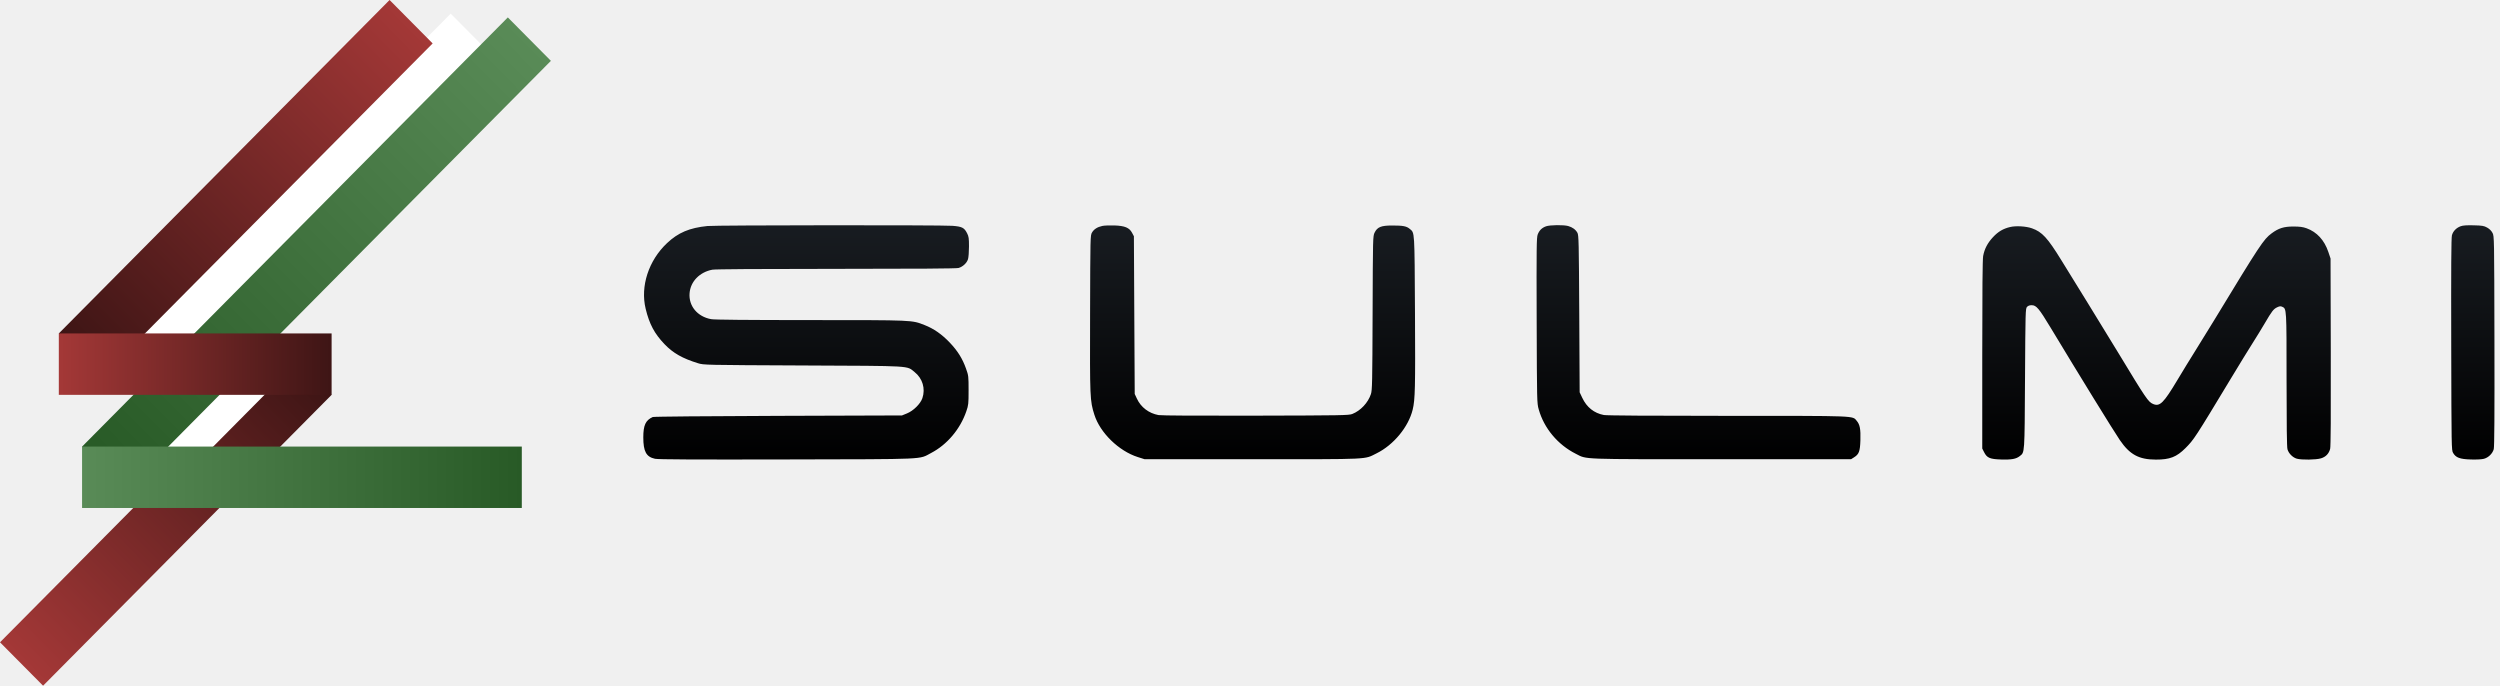
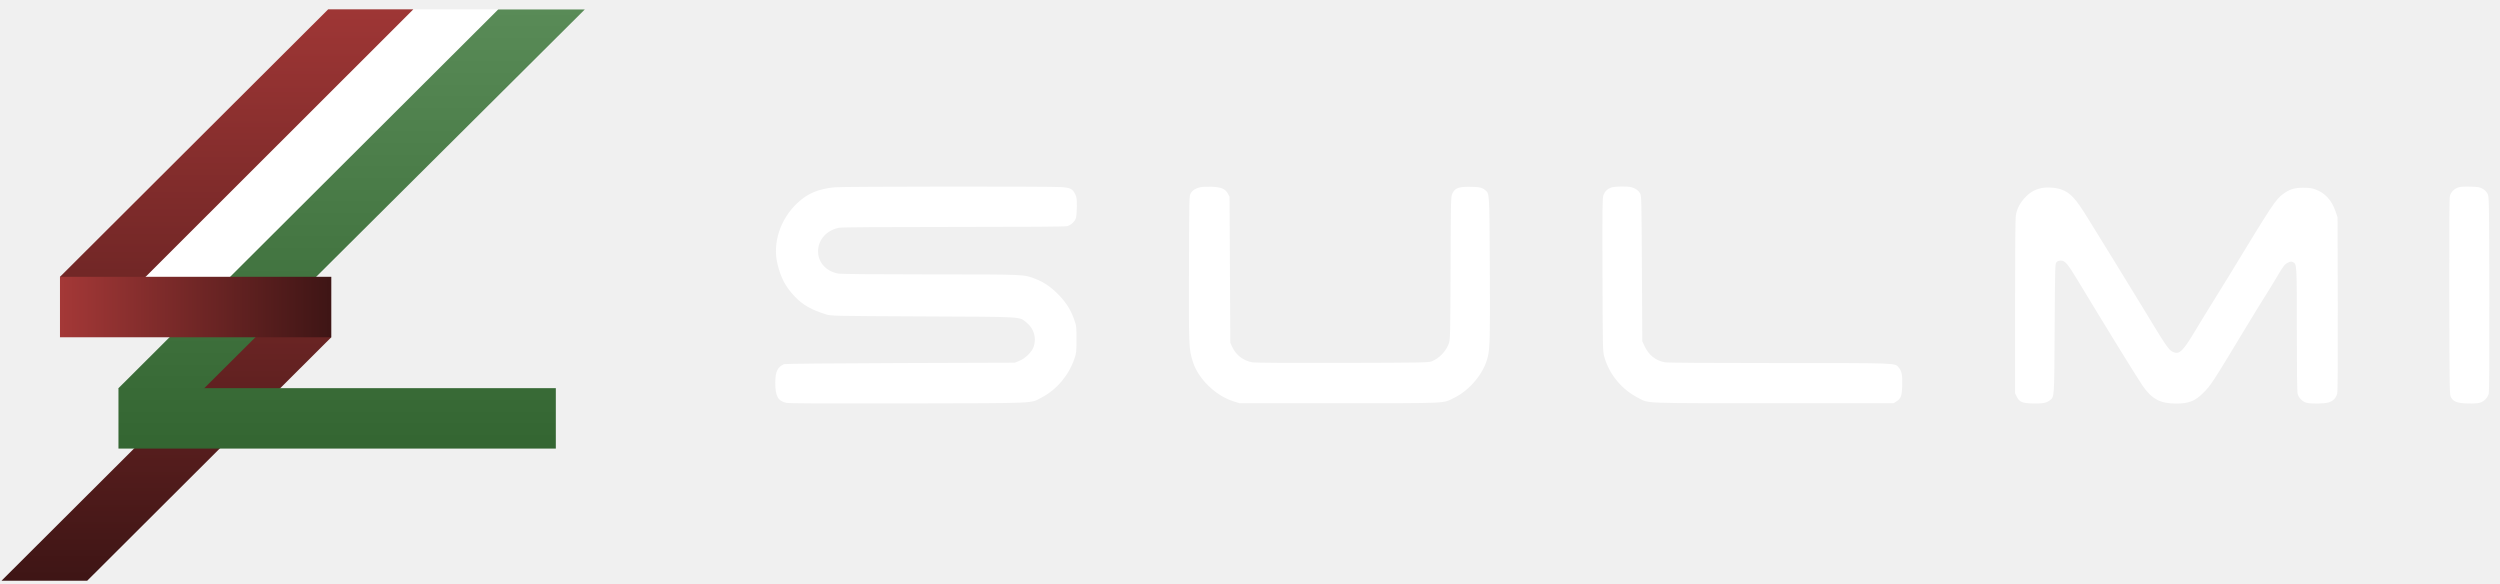
- <svg xmlns="http://www.w3.org/2000/svg" width="175" height="48" viewBox="0 0 175 48" fill="none">
-   <rect width="4.281" height="28.679" transform="matrix(-0.704254 -0.709948 0.704254 -0.709948 3.01538 48)" fill="url(#paint0_linear_9_215)" />
-   <path d="M15.976 24.121L18.992 27.16L12.284 33.922L9.269 30.882L15.976 24.121Z" fill="white" />
-   <path d="M31.55 0.955L34.566 3.995L11.763 26.982L8.748 23.942L31.55 0.955Z" fill="white" />
-   <path d="M35.548 1.219L38.563 4.259L8.76 34.303L5.745 31.263L35.548 1.219Z" fill="url(#paint1_linear_9_215)" />
-   <path d="M5.745 31.26L5.745 35.559L36.526 35.559L36.526 31.26L5.745 31.26Z" fill="url(#paint2_linear_9_215)" />
-   <rect width="4.281" height="32.877" transform="matrix(0.704254 0.709948 -0.704254 0.709948 27.2705 0)" fill="url(#paint3_linear_9_215)" />
-   <rect x="4.117" y="27.639" width="4.299" height="19.096" transform="rotate(-90 4.11694 27.6393)" fill="url(#paint4_linear_9_215)" />
-   <path fill-rule="evenodd" clip-rule="evenodd" d="M49.522 15.821C48.264 15.948 47.471 16.284 46.69 17.021C45.402 18.235 44.815 20.037 45.195 21.61C45.455 22.687 45.81 23.354 46.518 24.093C47.113 24.715 47.769 25.089 48.86 25.426C49.26 25.55 49.302 25.551 56.2 25.583C63.974 25.619 63.446 25.588 64.02 26.043C64.579 26.487 64.793 27.203 64.567 27.871C64.432 28.269 63.937 28.758 63.483 28.941L63.138 29.081L54.473 29.11C49.548 29.126 45.759 29.161 45.693 29.191C45.193 29.416 45.031 29.763 45.031 30.613C45.031 31.605 45.236 31.982 45.851 32.115C46.072 32.163 48.559 32.175 55.078 32.161C65.083 32.138 64.289 32.174 65.18 31.708C66.298 31.124 67.212 30.042 67.642 28.792C67.792 28.355 67.801 28.272 67.801 27.318C67.801 26.331 67.796 26.294 67.621 25.802C67.372 25.102 67.044 24.576 66.498 23.997C65.943 23.408 65.363 23.003 64.71 22.75C63.812 22.401 63.986 22.408 56.743 22.406C52.231 22.405 50.01 22.384 49.777 22.341C48.817 22.165 48.198 21.419 48.27 20.524C48.335 19.706 48.971 19.049 49.863 18.879C50.062 18.841 53.116 18.82 58.525 18.82C64.177 18.82 66.95 18.8 67.097 18.759C67.395 18.676 67.681 18.409 67.762 18.137C67.799 18.013 67.829 17.614 67.829 17.25C67.829 16.68 67.812 16.556 67.7 16.336C67.496 15.934 67.348 15.859 66.665 15.807C65.858 15.747 50.134 15.759 49.522 15.821ZM77.165 15.815C76.818 15.889 76.576 16.043 76.439 16.279C76.323 16.476 76.321 16.566 76.306 21.957C76.289 27.904 76.295 28.042 76.606 29.03C77.003 30.293 78.317 31.573 79.648 31.995L80.121 32.145H87.663C96.089 32.145 95.467 32.174 96.357 31.736C97.547 31.151 98.593 29.886 98.887 28.676C99.059 27.97 99.078 27.181 99.049 21.888C99.017 16.079 99.031 16.315 98.688 16.026C98.459 15.832 98.22 15.785 97.45 15.785C96.673 15.786 96.411 15.893 96.22 16.289C96.103 16.533 96.101 16.615 96.082 21.913C96.065 26.806 96.054 27.316 95.964 27.587C95.763 28.194 95.242 28.75 94.658 28.979C94.417 29.073 93.943 29.082 87.9 29.096C83.864 29.107 81.285 29.091 81.098 29.056C80.417 28.93 79.866 28.512 79.584 27.907L79.43 27.578L79.401 22.057L79.373 16.537L79.245 16.297C79.053 15.936 78.741 15.807 78.003 15.781C77.68 15.771 77.303 15.785 77.165 15.815ZM108.225 15.841C107.933 15.945 107.75 16.125 107.639 16.416C107.559 16.626 107.551 17.297 107.567 22.433C107.585 28.151 107.587 28.218 107.71 28.655C108.081 29.976 109.043 31.129 110.303 31.763C111.112 32.17 110.436 32.145 120.507 32.145H129.575L129.776 32.018C130.131 31.797 130.204 31.6 130.228 30.813C130.251 30.034 130.192 29.722 129.972 29.46C129.665 29.093 130.088 29.11 120.908 29.11C115.514 29.11 112.47 29.089 112.27 29.051C111.586 28.921 111.072 28.512 110.759 27.849L110.576 27.462L110.548 21.971C110.521 16.901 110.511 16.465 110.419 16.296C110.295 16.069 110.071 15.905 109.77 15.821C109.45 15.732 108.494 15.744 108.225 15.841ZM172.243 15.838C171.936 15.952 171.713 16.184 171.635 16.47C171.587 16.646 171.574 18.694 171.586 24.109C171.602 31.389 171.604 31.512 171.717 31.705C171.911 32.037 172.193 32.141 172.957 32.164C173.355 32.177 173.722 32.157 173.874 32.116C174.193 32.03 174.48 31.748 174.563 31.439C174.607 31.271 174.622 29.069 174.611 23.87C174.596 16.566 174.595 16.536 174.476 16.306C174.399 16.157 174.265 16.024 174.102 15.932C173.878 15.807 173.765 15.787 173.157 15.772C172.661 15.76 172.403 15.778 172.243 15.838ZM140.715 15.89C140.225 16.003 139.871 16.212 139.507 16.603C139.127 17.011 138.912 17.424 138.821 17.92C138.777 18.156 138.758 20.326 138.758 24.83V31.397L138.887 31.654C139.089 32.054 139.292 32.141 140.083 32.165C140.804 32.187 141.128 32.128 141.377 31.932C141.735 31.649 141.72 31.867 141.751 26.5C141.779 21.791 141.784 21.602 141.89 21.485C141.964 21.402 142.069 21.364 142.217 21.364C142.541 21.364 142.724 21.58 143.535 22.924C145.544 26.256 147.938 30.143 148.384 30.798C149.079 31.82 149.723 32.17 150.909 32.172C151.886 32.175 152.36 31.991 152.982 31.368C153.571 30.778 153.648 30.661 156.172 26.48C156.748 25.526 157.426 24.42 157.68 24.023C157.934 23.625 158.316 23.001 158.531 22.635C159.035 21.774 159.145 21.632 159.401 21.51C159.569 21.43 159.642 21.423 159.752 21.473C160.063 21.615 160.059 21.554 160.059 26.579C160.06 29.769 160.079 31.291 160.123 31.448C160.204 31.74 160.49 32.028 160.781 32.109C161.118 32.203 162.116 32.189 162.462 32.086C162.802 31.985 163.019 31.762 163.11 31.421C163.152 31.267 163.166 29.107 163.155 24.646L163.139 18.098L162.982 17.631C162.703 16.806 162.181 16.24 161.46 15.979C161.205 15.887 160.986 15.857 160.548 15.856C159.872 15.855 159.504 15.97 159.006 16.34C158.45 16.754 158.207 17.122 154.981 22.433C154.536 23.164 153.935 24.14 153.643 24.601C153.352 25.062 152.804 25.956 152.427 26.587C151.448 28.223 151.187 28.481 150.714 28.278C150.375 28.132 150.233 27.923 148.326 24.774C147.835 23.963 146.863 22.377 146.166 21.248C145.469 20.119 144.626 18.754 144.293 18.213C143.328 16.646 142.947 16.232 142.237 15.982C141.827 15.837 141.126 15.794 140.715 15.89Z" fill="url(#paint5_linear_9_215)" />
+ <svg xmlns="http://www.w3.org/2000/svg" width="210" height="49" viewBox="0 0 210 49" fill="none">
+   <path d="M0.125 48.783L24.231 24.74L27.829 28.329L7.322 48.783H0.125Z" fill="url(#paint0_linear_22_370)" />
+   <path d="M41.997 0.783L15.055 27.553L11.456 23.963L34.697 0.783L41.997 0.783Z" fill="white" />
+   <path d="M49.124 0.794L13.55 36.197L9.951 32.608L41.849 0.794H49.124Z" fill="url(#paint1_linear_22_370)" />
+   <path d="M9.951 32.605L9.951 37.681L46.689 37.681V32.605L9.951 32.605Z" fill="url(#paint2_linear_22_370)" />
+   <path d="M34.721 0.783L8.637 26.842L5.038 23.253L27.568 0.783H34.721Z" fill="url(#paint3_linear_22_370)" />
+   <path d="M5.038 28.329L5.038 23.253L27.83 23.253L27.829 28.329L5.038 28.329Z" fill="url(#paint4_linear_22_370)" />
+   <path fill-rule="evenodd" clip-rule="evenodd" d="M70.114 15.732C68.717 15.873 67.835 16.247 66.968 17.065C65.537 18.414 64.884 20.416 65.306 22.164C65.595 23.36 65.99 24.102 66.776 24.924C67.437 25.615 68.166 26.03 69.378 26.405C69.824 26.542 69.87 26.543 77.534 26.579C86.173 26.618 85.585 26.584 86.223 27.09C86.844 27.583 87.082 28.378 86.831 29.121C86.681 29.563 86.131 30.106 85.626 30.31L85.243 30.465L75.615 30.497C70.143 30.515 65.933 30.554 65.86 30.587C65.304 30.838 65.124 31.223 65.124 32.167C65.124 33.27 65.353 33.688 66.035 33.836C66.281 33.89 69.045 33.903 76.287 33.887C87.404 33.862 86.522 33.902 87.512 33.384C88.754 32.735 89.769 31.533 90.247 30.144C90.414 29.659 90.424 29.567 90.424 28.506C90.424 27.41 90.419 27.368 90.224 26.821C89.947 26.044 89.584 25.46 88.977 24.816C88.36 24.162 87.715 23.712 86.989 23.43C85.991 23.043 86.186 23.051 78.138 23.049C73.125 23.047 70.656 23.024 70.398 22.977C69.331 22.781 68.643 21.952 68.723 20.958C68.795 20.048 69.503 19.318 70.493 19.13C70.714 19.087 74.108 19.064 80.118 19.064C86.398 19.064 89.479 19.042 89.642 18.996C89.973 18.904 90.291 18.607 90.381 18.305C90.422 18.167 90.456 17.724 90.456 17.32C90.456 16.686 90.436 16.548 90.312 16.304C90.085 15.858 89.921 15.774 89.162 15.717C88.266 15.649 70.794 15.664 70.114 15.732ZM100.829 15.725C100.443 15.807 100.175 15.979 100.021 16.241C99.893 16.46 99.891 16.559 99.874 22.55C99.855 29.157 99.862 29.311 100.207 30.409C100.649 31.812 102.109 33.235 103.588 33.703L104.113 33.869H112.493C121.855 33.869 121.164 33.902 122.153 33.415C123.475 32.765 124.637 31.359 124.965 30.015C125.155 29.231 125.176 28.355 125.144 22.474C125.108 16.019 125.124 16.281 124.743 15.96C124.488 15.744 124.223 15.692 123.368 15.692C122.504 15.693 122.213 15.812 122.001 16.252C121.871 16.523 121.869 16.614 121.848 22.501C121.828 27.937 121.817 28.504 121.717 28.805C121.493 29.48 120.914 30.097 120.265 30.352C119.998 30.457 119.471 30.466 112.756 30.483C108.272 30.494 105.407 30.477 105.198 30.438C104.442 30.297 103.83 29.833 103.516 29.161L103.346 28.795L103.314 22.661L103.282 16.527L103.14 16.261C102.926 15.86 102.579 15.716 101.76 15.688C101.4 15.676 100.982 15.692 100.829 15.725ZM135.34 15.754C135.016 15.87 134.812 16.07 134.689 16.393C134.6 16.627 134.591 17.372 134.609 23.079C134.629 29.432 134.631 29.507 134.767 29.993C135.18 31.46 136.248 32.74 137.649 33.445C138.547 33.897 137.797 33.869 148.987 33.869H159.062L159.286 33.729C159.679 33.483 159.761 33.264 159.787 32.39C159.813 31.524 159.747 31.178 159.503 30.887C159.162 30.479 159.632 30.497 149.432 30.497C143.439 30.497 140.056 30.474 139.834 30.432C139.074 30.287 138.503 29.833 138.155 29.097L137.952 28.667L137.92 22.565C137.891 16.931 137.88 16.448 137.777 16.259C137.64 16.007 137.391 15.825 137.057 15.732C136.701 15.633 135.639 15.647 135.34 15.754ZM206.471 15.751C206.13 15.878 205.882 16.136 205.795 16.453C205.742 16.648 205.727 18.924 205.74 24.941C205.758 33.03 205.761 33.166 205.887 33.381C206.102 33.749 206.415 33.865 207.264 33.891C207.706 33.905 208.114 33.883 208.283 33.838C208.637 33.742 208.956 33.428 209.048 33.085C209.098 32.899 209.114 30.452 209.102 24.675C209.085 16.559 209.085 16.526 208.952 16.27C208.866 16.105 208.718 15.957 208.536 15.855C208.287 15.716 208.162 15.695 207.486 15.678C206.935 15.664 206.649 15.684 206.471 15.751ZM171.44 15.808C170.896 15.934 170.502 16.167 170.097 16.601C169.675 17.054 169.436 17.513 169.335 18.065C169.287 18.326 169.265 20.738 169.265 25.742V33.039L169.409 33.324C169.633 33.769 169.859 33.865 170.738 33.892C171.538 33.916 171.899 33.851 172.175 33.633C172.573 33.319 172.556 33.561 172.591 27.598C172.622 22.366 172.628 22.156 172.745 22.026C172.828 21.934 172.944 21.89 173.108 21.89C173.469 21.89 173.672 22.131 174.573 23.625C176.805 27.326 179.465 31.645 179.961 32.373C180.734 33.508 181.448 33.897 182.766 33.9C183.852 33.903 184.379 33.698 185.07 33.006C185.725 32.35 185.81 32.221 188.614 27.575C189.254 26.515 190.008 25.287 190.29 24.845C190.572 24.403 190.997 23.71 191.235 23.303C191.796 22.347 191.918 22.189 192.202 22.053C192.388 21.965 192.469 21.956 192.592 22.012C192.937 22.17 192.933 22.102 192.934 27.685C192.934 31.23 192.956 32.921 193.004 33.095C193.094 33.42 193.412 33.74 193.736 33.83C194.11 33.934 195.218 33.919 195.603 33.804C195.981 33.691 196.222 33.444 196.324 33.066C196.37 32.894 196.385 30.494 196.373 25.538L196.355 18.262L196.18 17.743C195.871 16.826 195.291 16.197 194.489 15.908C194.206 15.805 193.963 15.772 193.477 15.771C192.726 15.769 192.316 15.898 191.763 16.309C191.146 16.769 190.876 17.177 187.291 23.079C186.797 23.891 186.128 24.975 185.804 25.487C185.481 26 184.872 26.992 184.453 27.694C183.365 29.512 183.075 29.798 182.55 29.573C182.173 29.411 182.015 29.179 179.897 25.68C179.351 24.779 178.271 23.016 177.496 21.762C176.722 20.508 175.785 18.991 175.415 18.39C174.344 16.649 173.92 16.189 173.131 15.91C172.675 15.749 171.897 15.703 171.44 15.808Z" fill="white" />
  <defs>
-     <linearGradient id="paint0_linear_9_215" x1="2.141" y1="0" x2="2.141" y2="28.679" gradientUnits="userSpaceOnUse">
+     <linearGradient id="paint0_linear_22_370" x1="24.625" y1="0.783" x2="24.625" y2="48.783" gradientUnits="userSpaceOnUse">
      <stop stop-color="#A43837" />
      <stop offset="1" stop-color="#3E1515" />
    </linearGradient>
-     <linearGradient id="paint1_linear_9_215" x1="37.056" y1="2.739" x2="7.013" y2="32.541" gradientUnits="userSpaceOnUse">
+     <linearGradient id="paint1_linear_22_370" x1="24.361" y1="0.736" x2="24.361" y2="48.783" gradientUnits="userSpaceOnUse">
      <stop stop-color="#598B57" />
      <stop offset="1" stop-color="#285A26" />
    </linearGradient>
-     <linearGradient id="paint2_linear_9_215" x1="5.745" y1="33.41" x2="36.526" y2="33.41" gradientUnits="userSpaceOnUse">
+     <linearGradient id="paint2_linear_22_370" x1="24.625" y1="0.783" x2="24.625" y2="48.783" gradientUnits="userSpaceOnUse">
      <stop stop-color="#598B57" />
      <stop offset="1" stop-color="#285A26" />
    </linearGradient>
-     <linearGradient id="paint3_linear_9_215" x1="2.141" y1="0" x2="2.141" y2="32.877" gradientUnits="userSpaceOnUse">
+     <linearGradient id="paint3_linear_22_370" x1="24.624" y1="-2.027" x2="24.624" y2="48.783" gradientUnits="userSpaceOnUse">
      <stop stop-color="#A43837" />
      <stop offset="1" stop-color="#3E1515" />
    </linearGradient>
-     <linearGradient id="paint4_linear_9_215" x1="6.266" y1="27.639" x2="6.266" y2="46.735" gradientUnits="userSpaceOnUse">
+     <linearGradient id="paint4_linear_22_370" x1="5.038" y1="25.791" x2="27.829" y2="25.791" gradientUnits="userSpaceOnUse">
      <stop stop-color="#A43837" />
      <stop offset="1" stop-color="#3E1515" />
    </linearGradient>
-     <linearGradient id="paint5_linear_9_215" x1="109.823" y1="15.761" x2="109.823" y2="32.172" gradientUnits="userSpaceOnUse">
-       <stop stop-color="#181C21" />
-       <stop offset="1" />
-     </linearGradient>
  </defs>
</svg>
